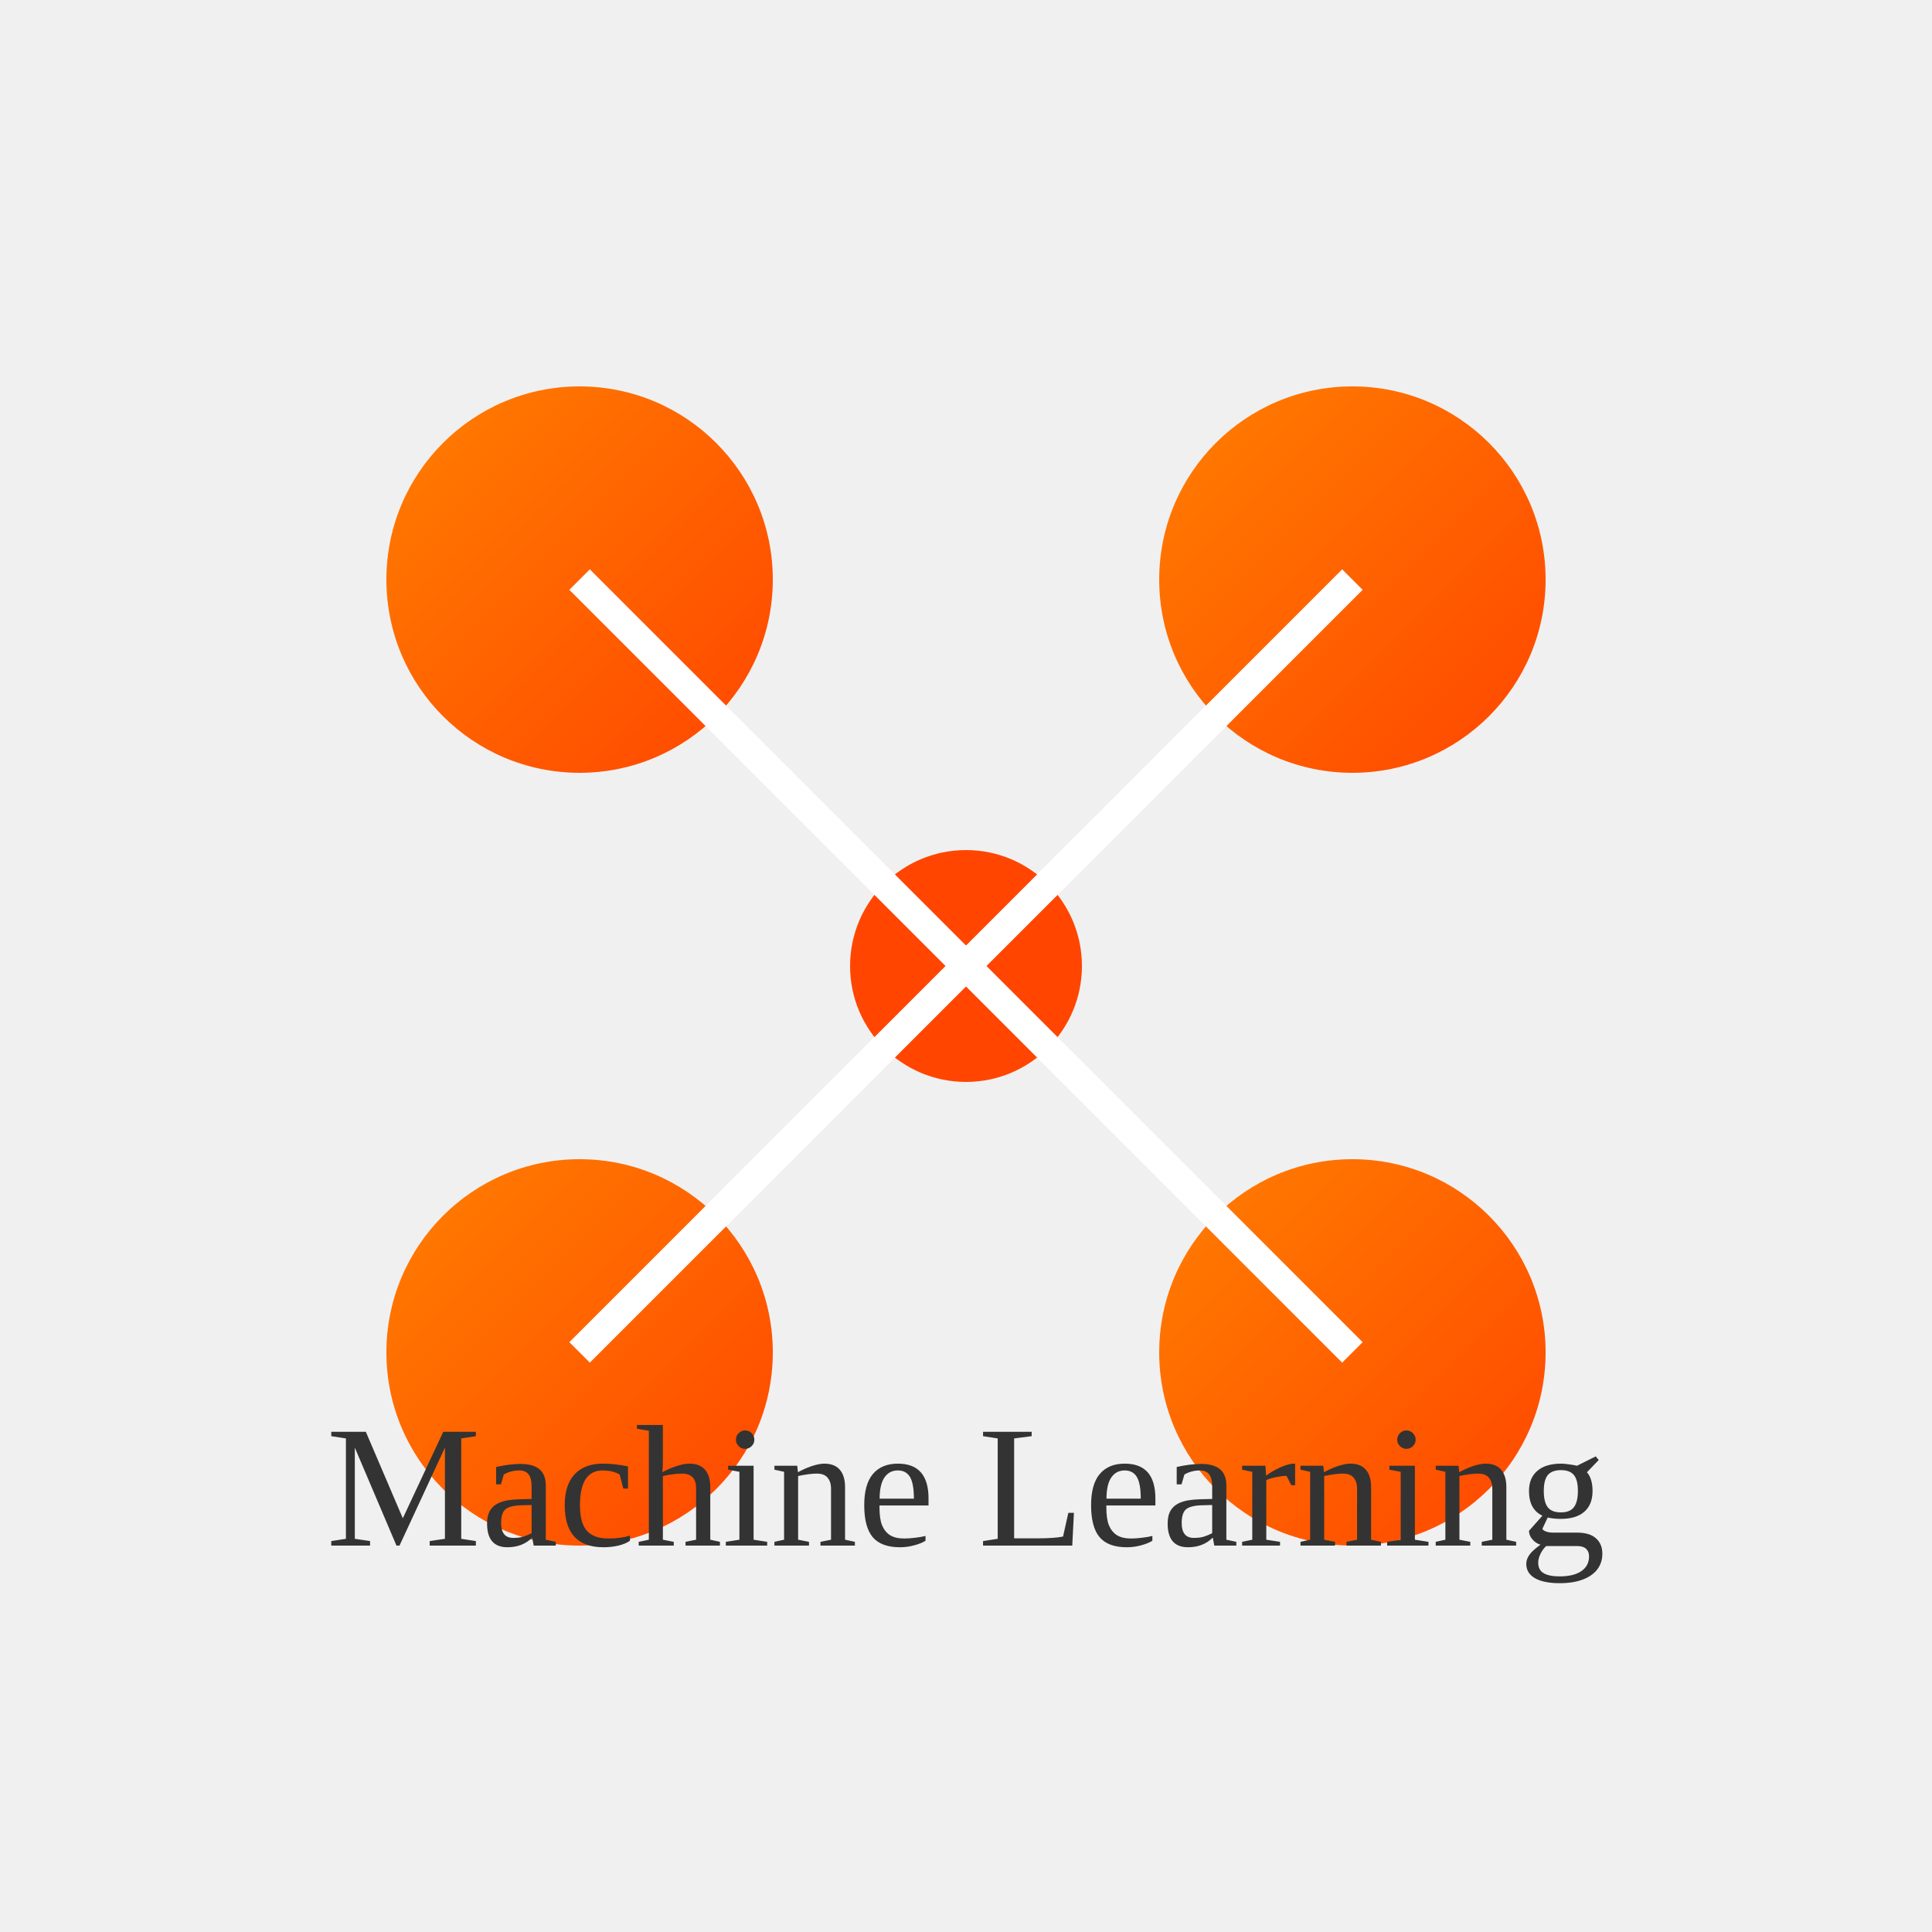
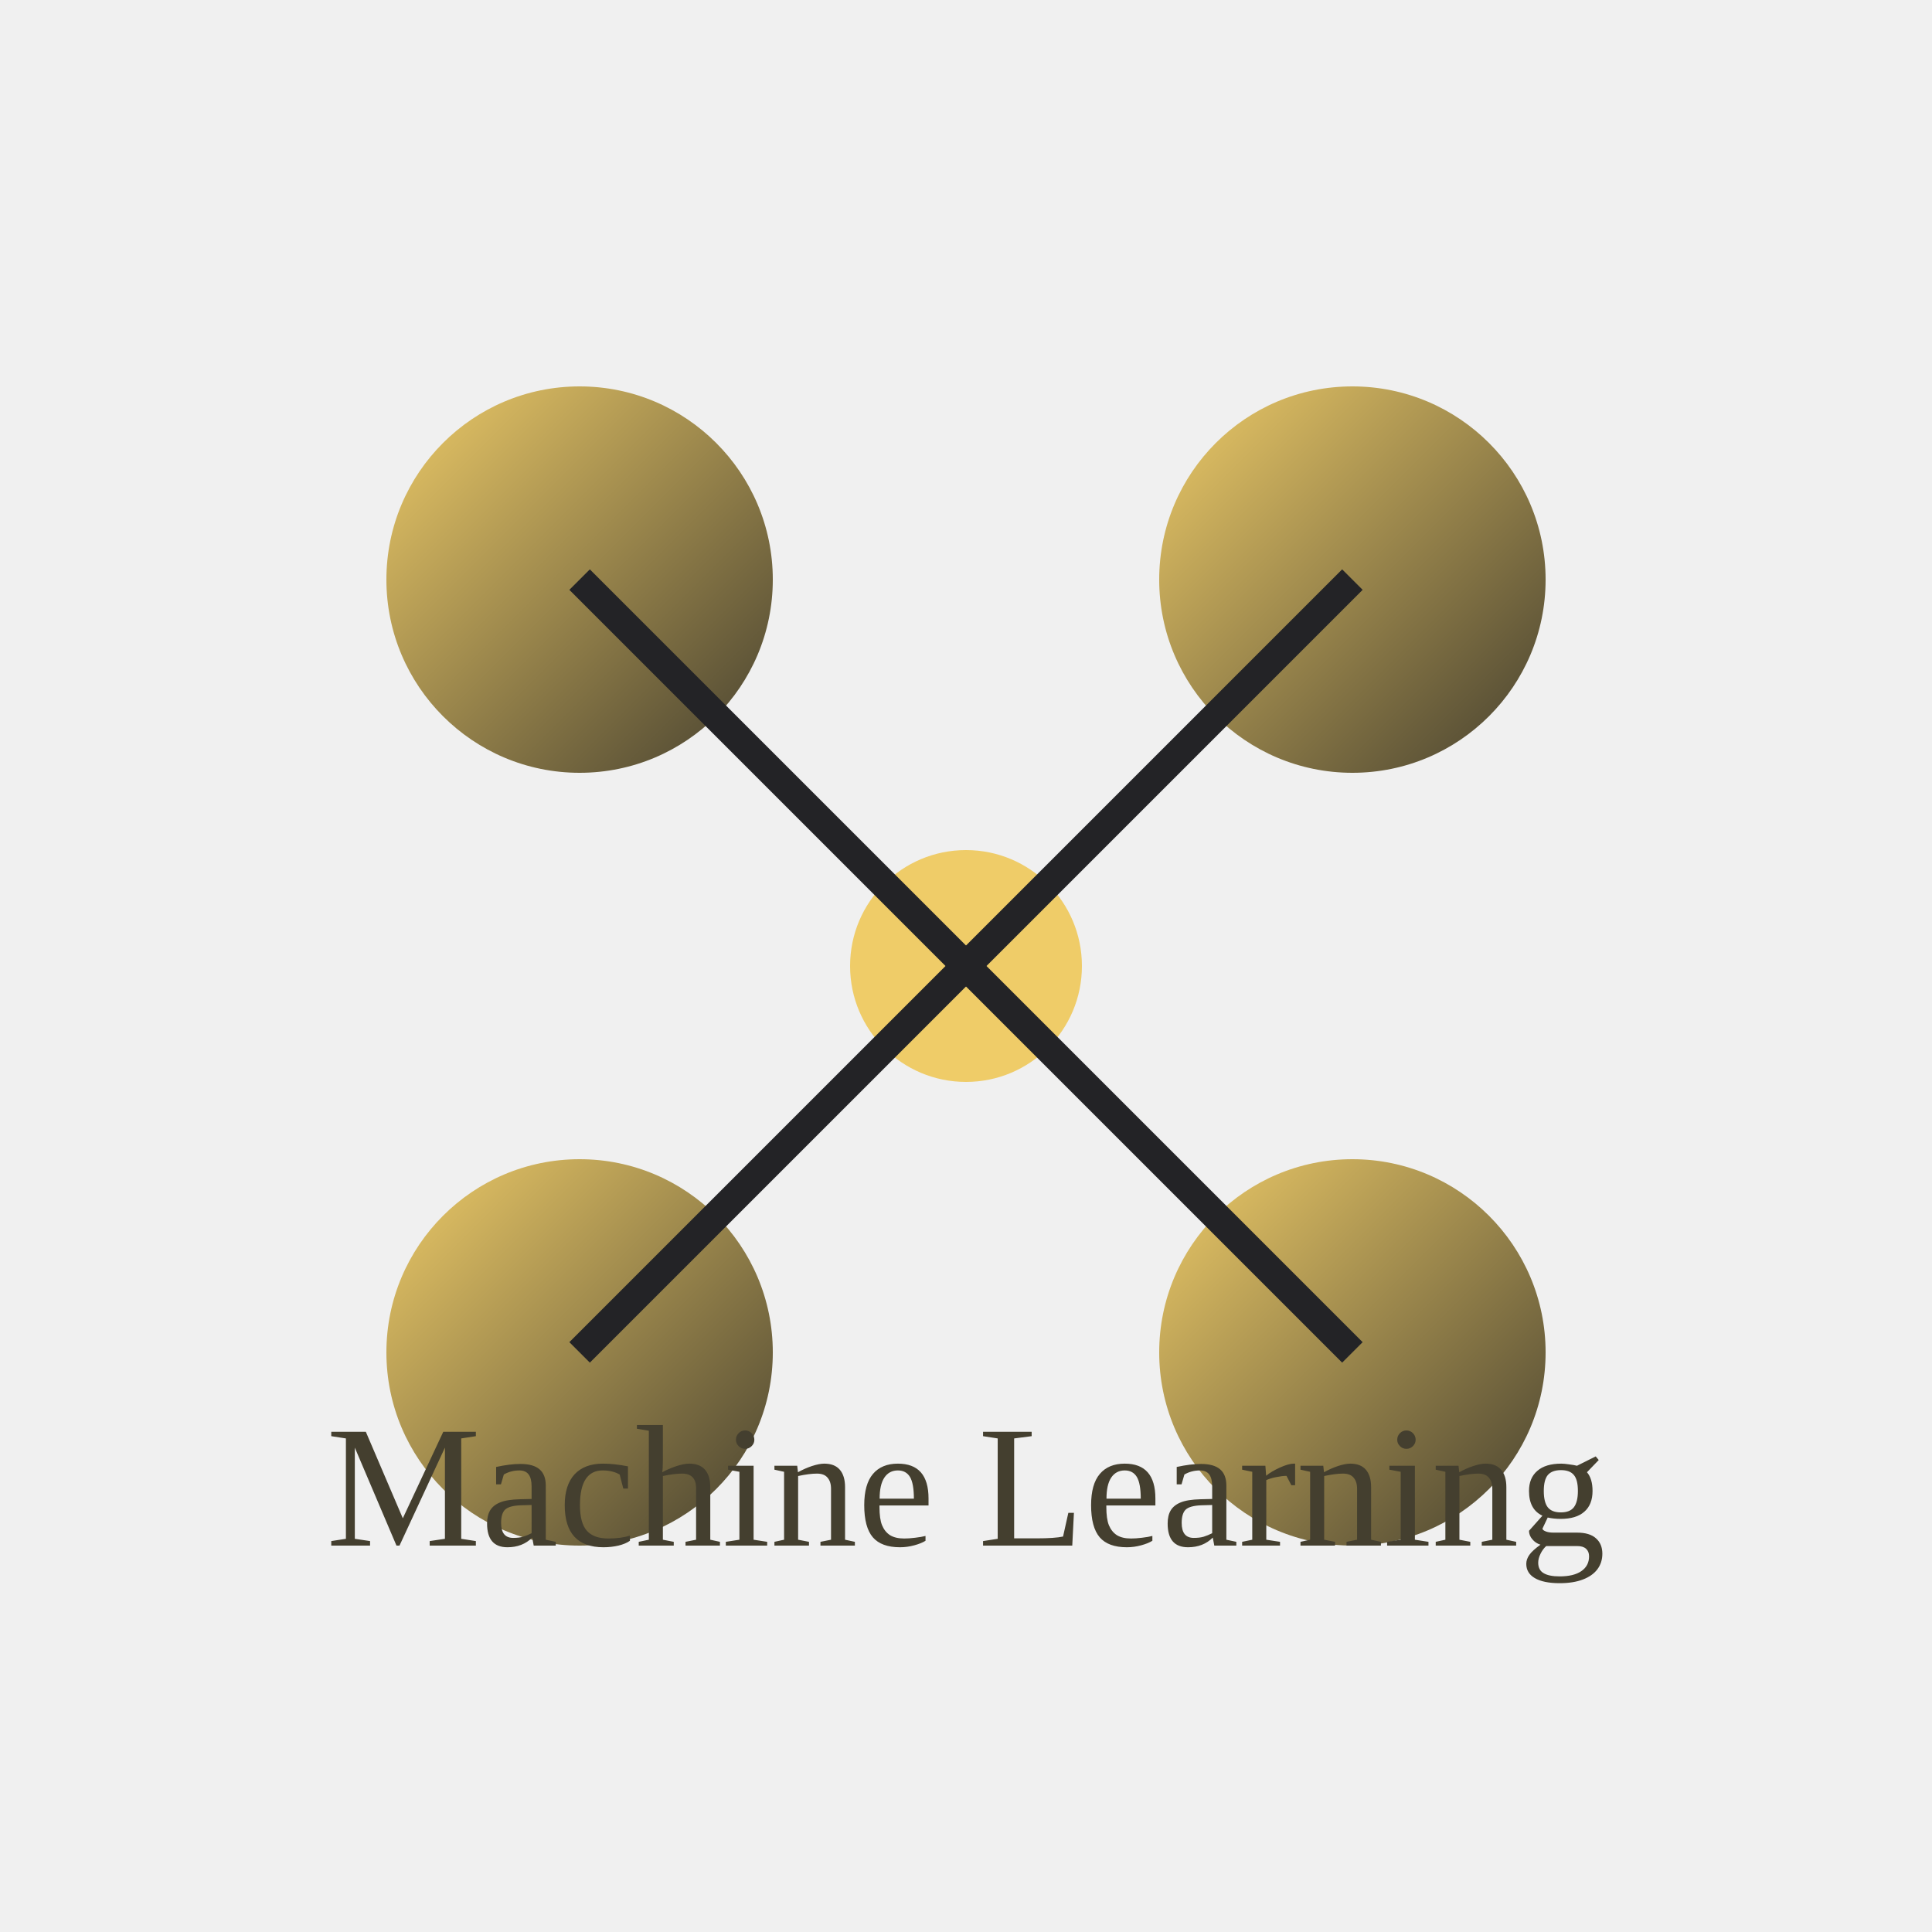
<svg xmlns="http://www.w3.org/2000/svg" viewBox="0 0 200 200" width="200" height="200">
  <defs>
    <linearGradient id="gradient1" x1="0%" y1="0%" x2="100%" y2="100%">
-       <stop offset="0%" style="stop-color:#ff7f00;stop-opacity:1" />
-       <stop offset="100%" style="stop-color:#ff4500;stop-opacity:1" />
+       <stop offset="0%" style="stop-color:#EFCC68;stop-opacity:1" />
+       <stop offset="100%" style="stop-color:#443F2F;stop-opacity:1" />
    </linearGradient>
    <linearGradient id="gradient2" x1="0%" y1="100%" x2="100%" y2="0%">
-       <stop offset="0%" style="stop-color:#0000ff;stop-opacity:1" />
-       <stop offset="100%" style="stop-color:#00bfff;stop-opacity:1" />
+       <stop offset="0%" style="stop-color:#232326;stop-opacity:1" />
+       <stop offset="100%" style="stop-color:#EFCC68;stop-opacity:1" />
    </linearGradient>
  </defs>
  <g>
    <circle cx="60" cy="60" r="20" fill="url(#gradient1)" />
    <circle cx="140" cy="60" r="20" fill="url(#gradient1)" />
    <circle cx="60" cy="140" r="20" fill="url(#gradient1)" />
    <circle cx="140" cy="140" r="20" fill="url(#gradient1)" />
    <line x1="60" y1="60" x2="60" y2="140" stroke="url(#gradient2)" stroke-width="4" />
    <line x1="140" y1="60" x2="140" y2="140" stroke="url(#gradient2)" stroke-width="4" />
    <line x1="60" y1="60" x2="140" y2="60" stroke="url(#gradient2)" stroke-width="4" />
    <line x1="60" y1="140" x2="140" y2="140" stroke="url(#gradient2)" stroke-width="4" />
-     <circle cx="100" cy="100" r="12" fill="#ff4500" />
-     <line x1="60" y1="60" x2="100" y2="100" stroke="#fff" stroke-width="3" />
-     <line x1="140" y1="60" x2="100" y2="100" stroke="#fff" stroke-width="3" />
-     <line x1="60" y1="140" x2="100" y2="100" stroke="#fff" stroke-width="3" />
-     <line x1="140" y1="140" x2="100" y2="100" stroke="#fff" stroke-width="3" />
+     <circle cx="100" cy="100" r="12" fill="#EFCC68" />
+     <line x1="60" y1="60" x2="100" y2="100" stroke="#232326" stroke-width="3" />
+     <line x1="140" y1="60" x2="100" y2="100" stroke="#232326" stroke-width="3" />
+     <line x1="60" y1="140" x2="100" y2="100" stroke="#232326" stroke-width="3" />
+     <line x1="140" y1="140" x2="100" y2="100" stroke="#232326" stroke-width="3" />
  </g>
-   <text x="50%" y="50%" text-anchor="middle" font-size="18" fill="#333" dy="60">Machine Learning</text>
+   <text x="50%" y="50%" text-anchor="middle" font-size="18" fill="#443F2F" dy="60">Machine Learning</text>
</svg>
